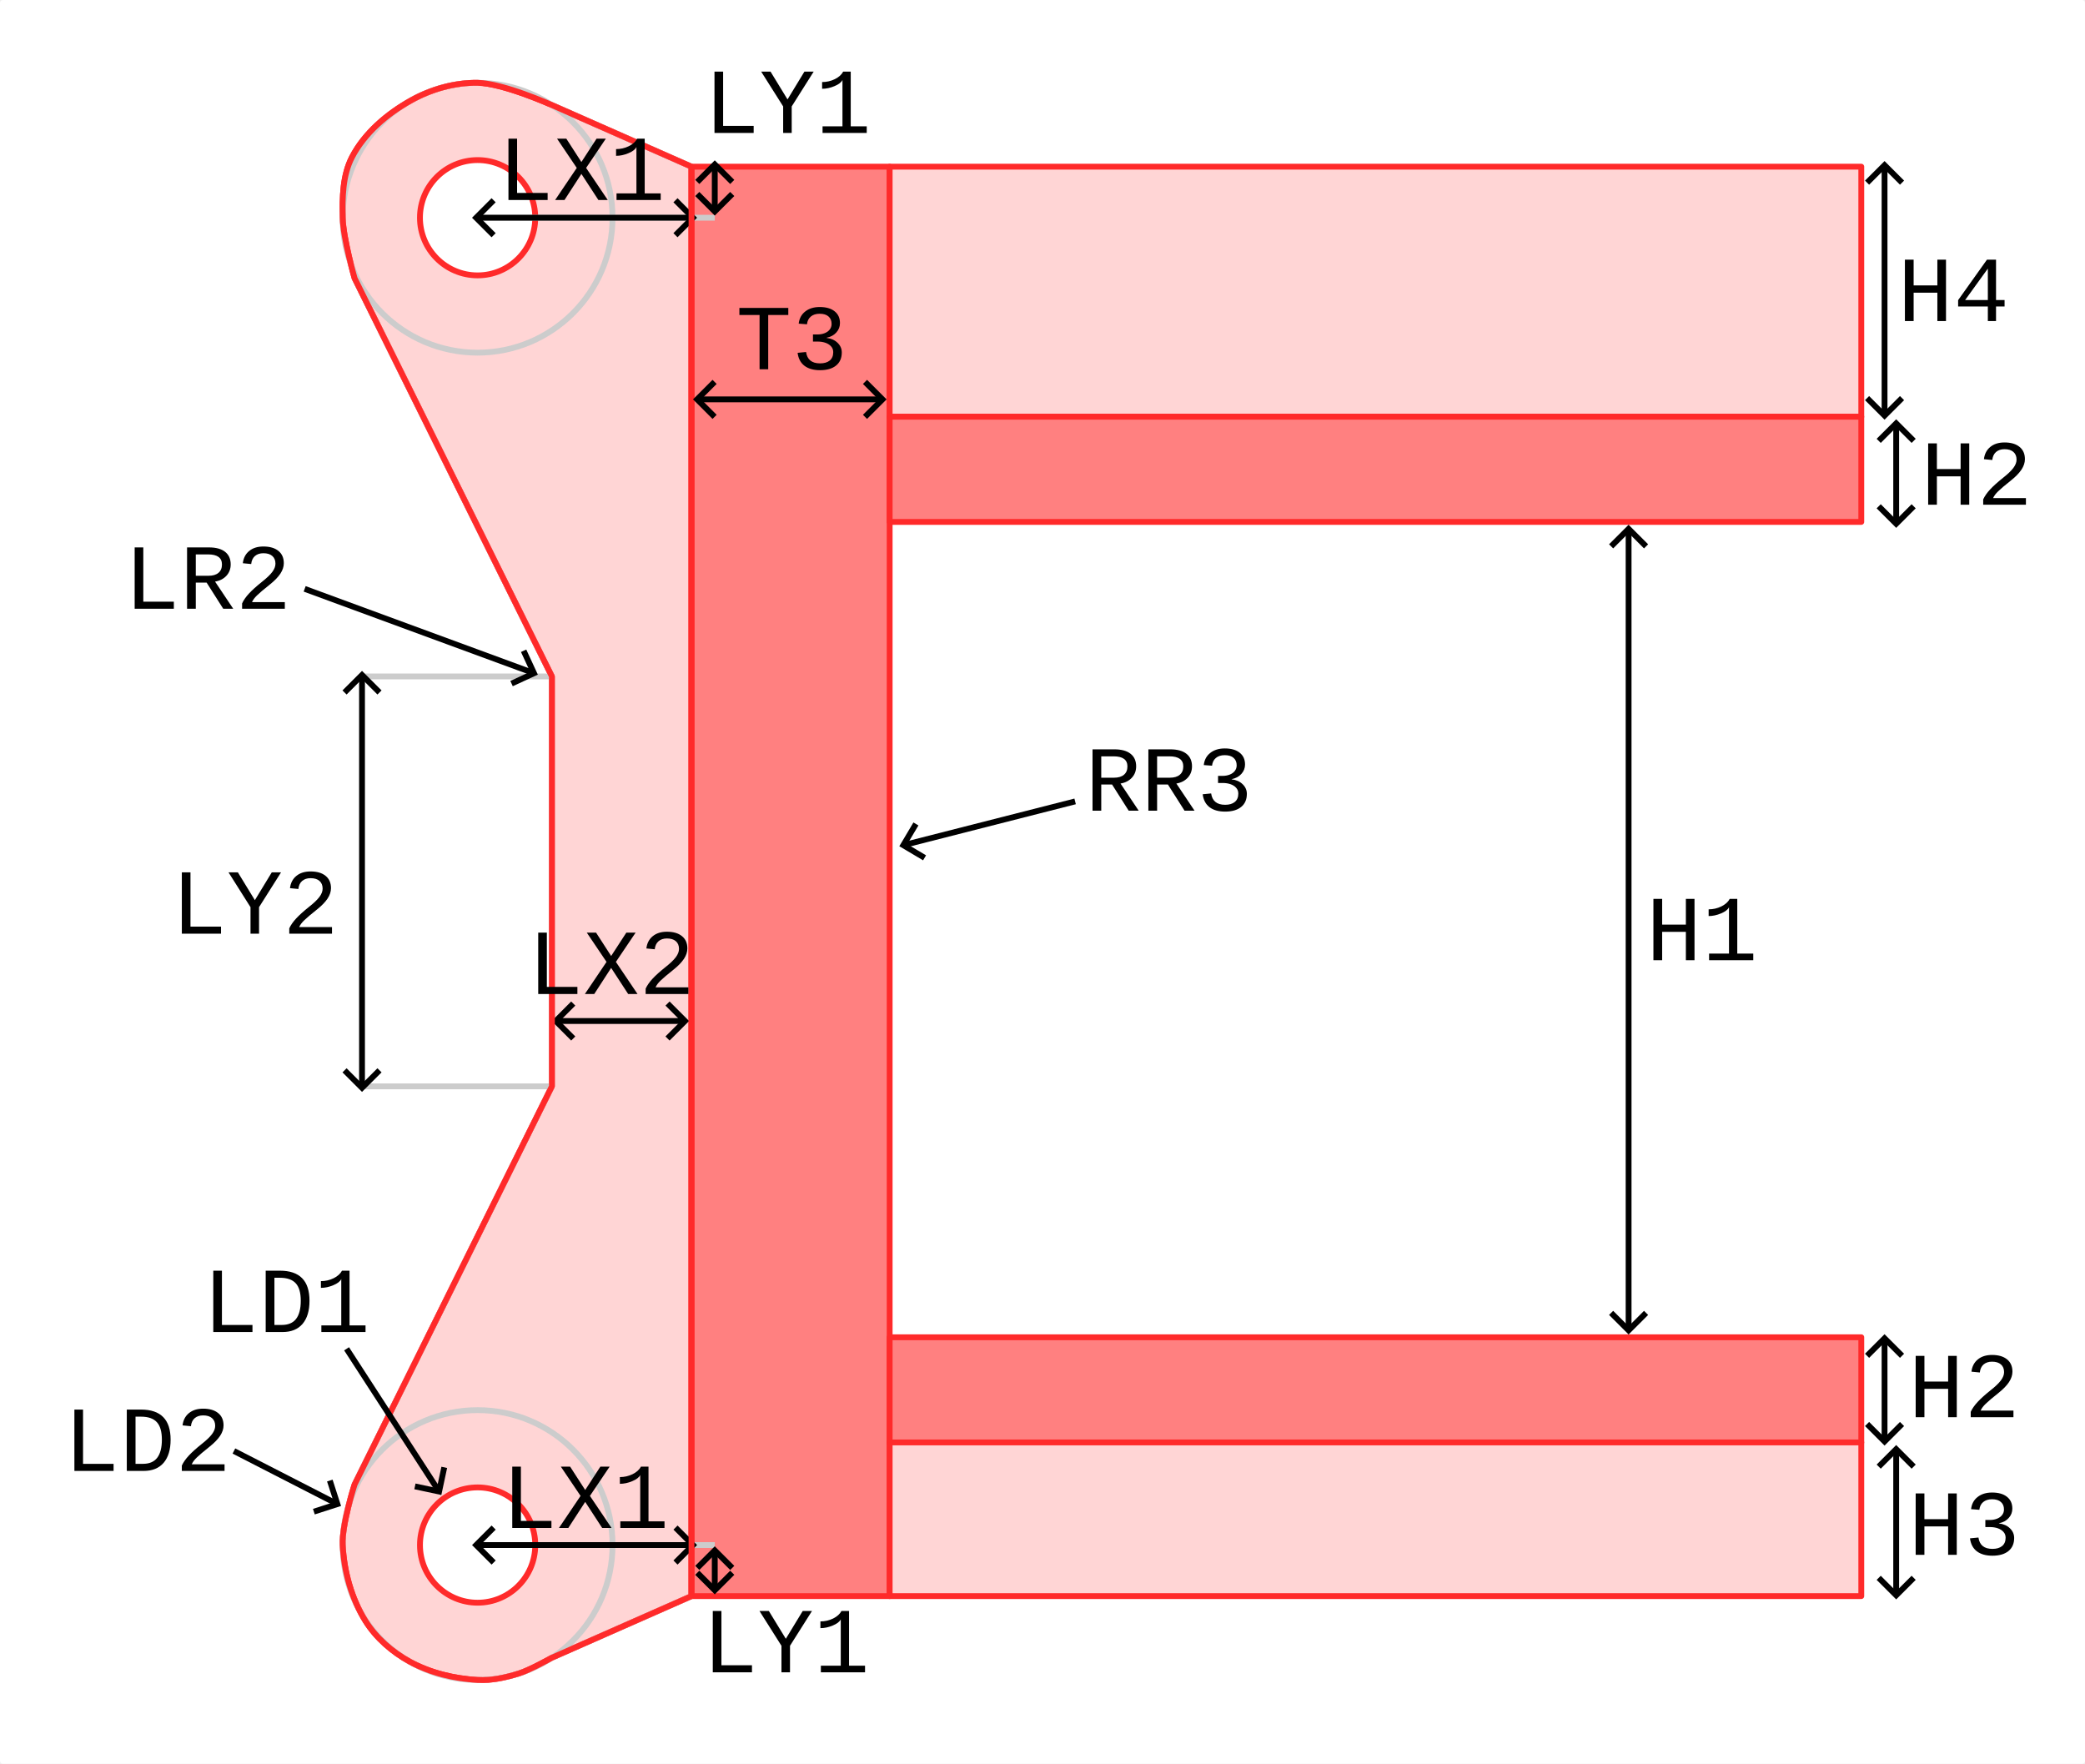
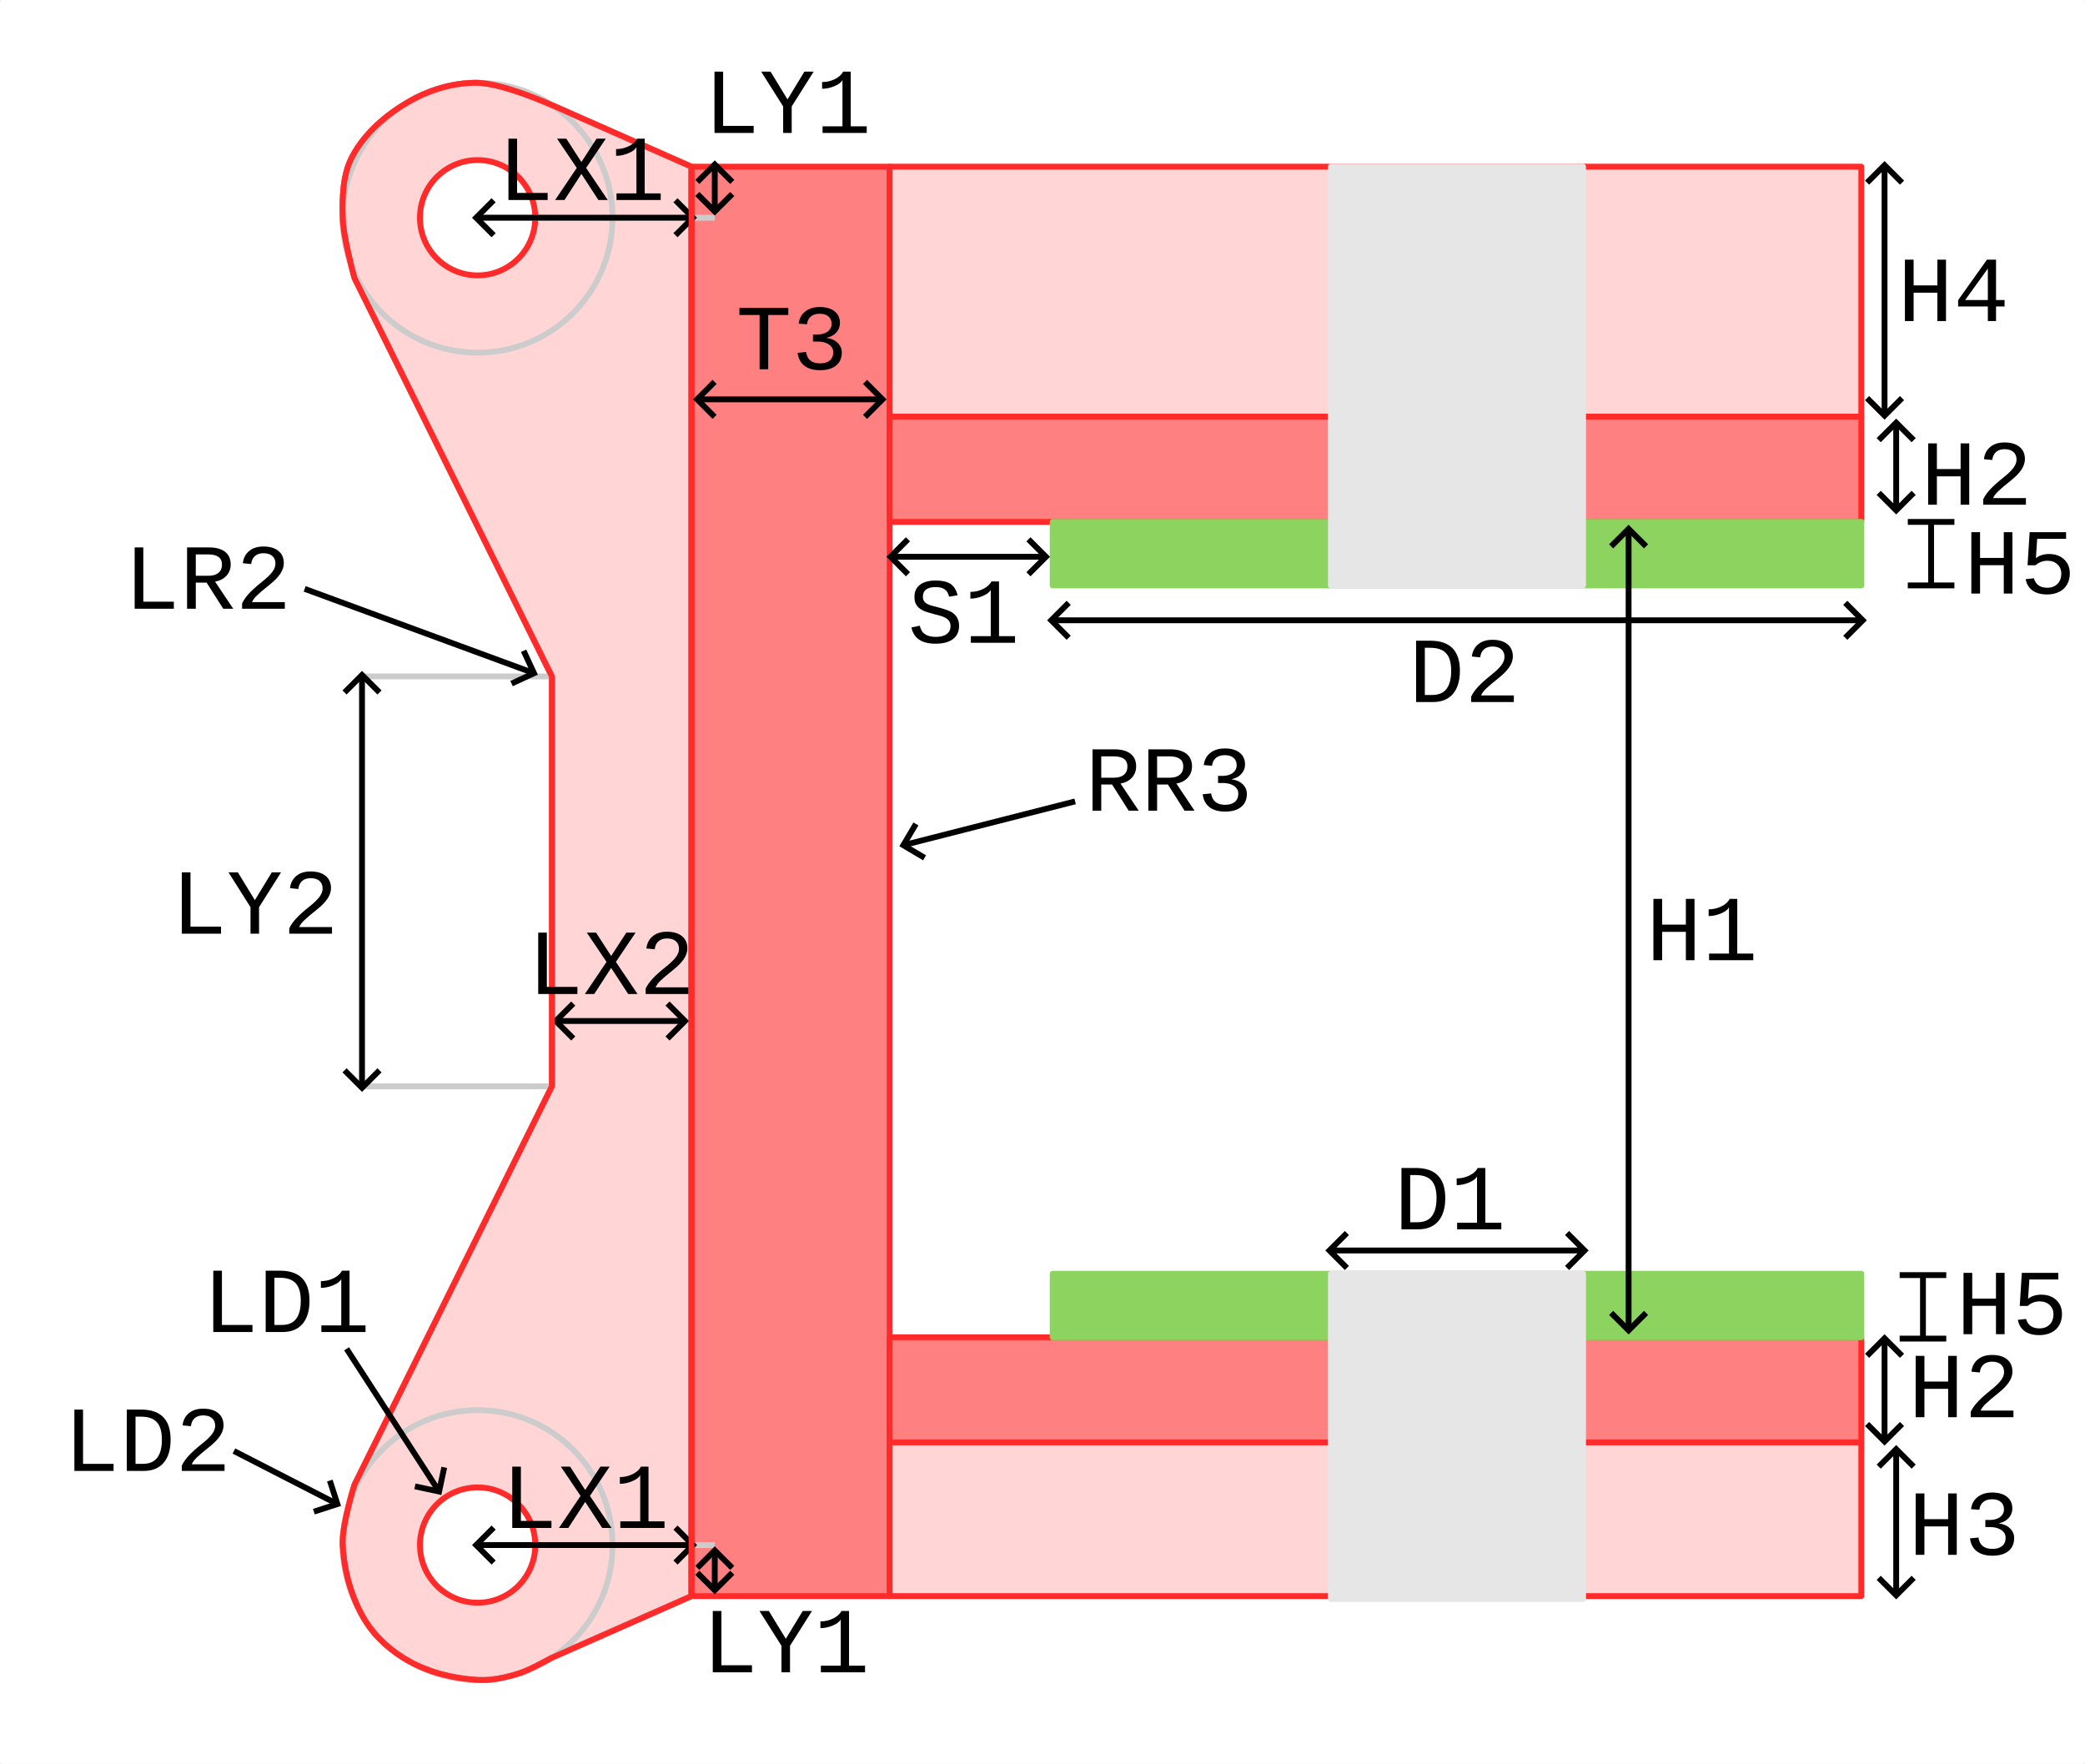
<svg xmlns="http://www.w3.org/2000/svg" width="358.439" height="303.198" viewBox="0 0 94.837 80.221" version="1.1" id="svg1">
  <defs id="defs1">
+     <rect x="451.673" y="1699.866" width="34.932" height="27.62" id="rect90" />
+     <marker style="overflow:visible" id="Stop" refX="0" refY="0" orient="auto" markerWidth="1" markerHeight="1" viewBox="0 0 1 1" preserveAspectRatio="xMidYMid">
+       <path style="fill:none;stroke:context-stroke;stroke-width:1" d="M 0,4 V -4" id="path90" />
+     </marker>
+     <rect x="15.841" y="1828.19" width="30.87" height="29.274" id="rect89" />
+     <rect x="18.278" y="1878.586" width="34.525" height="34.119" id="rect88" />
+     <rect x="34.119" y="1714.392" width="42.243" height="23.711" id="rect62" />
    <rect x="124.291" y="1515.866" width="32.217" height="30.464" id="rect63" />
    <rect x="75.68" y="1631.629" width="47.751" height="53.607" id="rect60" />
    <rect x="106.313" y="1812.271" width="50.453" height="22.974" id="rect59" />
    <rect x="116.674" y="1780.287" width="48.652" height="27.93" id="rect58" />
    <rect x="58.562" y="1712.715" width="48.201" height="24.776" id="rect57" />
    <rect x="42.795" y="1723.076" width="44.147" height="24.326" id="rect56" />
    <rect x="25.227" y="1671.722" width="56.31" height="22.073" id="rect55" />
    <rect x="35.588" y="1649.45" width="45.949" height="30.831" id="rect54" />
    <rect x="449.351" y="1565.86" width="24.776" height="21.06" id="rect45" />
    <rect x="442.369" y="1633.206" width="27.479" height="22.325" id="rect44" />
    <rect x="445.28" y="1817.902" width="24.343" height="19.596" id="rect43" />
    <rect x="445.297" y="1778.485" width="19.821" height="22.974" id="rect42" />
    <rect x="78.997" y="1724.552" width="41.41" height="54.151" id="rect39" />
    <marker style="overflow:visible" id="ArrowWide" refX="0" refY="0" orient="auto-start-reverse" markerWidth="1" markerHeight="1" viewBox="0 0 1 1" preserveAspectRatio="xMidYMid">
      <path style="fill:none;stroke:context-stroke;stroke-width:1;stroke-linecap:butt" d="M 3,-3 0,0 3,3" transform="rotate(180,0.125,0)" id="path8" />
    </marker>
    <marker style="overflow:visible" id="ArrowWide-5" refX="0" refY="0" orient="auto-start-reverse" markerWidth="1" markerHeight="1" viewBox="0 0 1 1" preserveAspectRatio="xMidYMid">
      <path style="fill:none;stroke:context-stroke;stroke-width:1;stroke-linecap:butt" d="M 3,-3 0,0 3,3" transform="rotate(180,0.125,0)" id="path8-9" />
    </marker>
    <rect x="35.588" y="1649.45" width="45.949" height="30.831" id="rect54-5" />
    <rect x="25.227" y="1671.722" width="56.31" height="22.073" id="rect55-7" />
    <marker style="overflow:visible" id="ArrowWide-7" refX="0" refY="0" orient="auto-start-reverse" markerWidth="1" markerHeight="1" viewBox="0 0 1 1" preserveAspectRatio="xMidYMid">
      <path style="fill:none;stroke:context-stroke;stroke-width:1;stroke-linecap:butt" d="M 3,-3 0,0 3,3" transform="rotate(180,0.125,0)" id="path8-53" />
    </marker>
    <rect x="300.425" y="2106.421" width="71.803" height="29.87" id="rect4-5" />
+     <marker style="overflow:visible" id="Stop-0" refX="0" refY="0" orient="auto" markerWidth="1" markerHeight="1" viewBox="0 0 1 1" preserveAspectRatio="xMidYMid">
+       <path style="fill:none;stroke:context-stroke;stroke-width:1" d="M 0,4 V -4" id="path90-9" />
+     </marker>
+     <rect x="451.673" y="1699.866" width="34.932" height="27.62" id="rect90-7" />
  </defs>
  <g id="layer1" transform="translate(-28.45437,-412.5472)">
    <rect style="fill:#ffffff;stroke:#ffffff;stroke-width:0.265;stroke-linejoin:round;stroke-dasharray:none" id="rect64" width="94.572" height="79.957" x="28.587" y="412.68" />
    <path style="fill:#ffd5d5;stroke:#ff2a2a;stroke-width:0.265;stroke-linejoin:round;stroke-dasharray:none" d="m 59.908,420.128 -6.361,-2.807 c 0,0 -2.197,-0.989 -3.368,-1.007 -1.049,-0.016 -2.128,0.292 -3.042,0.807 -1.078,0.607 -2.103,1.477 -2.672,2.575 -0.427,0.825 -0.443,1.826 -0.423,2.754 0.02,0.936 0.542,2.754 0.542,2.754 l 8.974,18.109 v 18.643 l -8.974,18.109 c 0,0 -0.588,1.82 -0.542,2.754 0.059,1.202 0.399,2.438 1.039,3.458 0.483,0.77 1.213,1.406 2.009,1.845 0.934,0.514 2.024,0.776 3.089,0.834 0.631,0.034 1.27,-0.106 1.873,-0.293 0.528,-0.163 1.495,-0.714 1.495,-0.714 l 6.361,-2.807 z" id="path62" />
    <circle style="fill:none;stroke:#cccccc;stroke-width:0.265;stroke-linejoin:round;stroke-dasharray:none" id="path45-6" cx="50.178" cy="422.45" r="6.137" />
    <rect style="fill:#ff8080;stroke:#ff2a2a;stroke-width:0.265;stroke-linejoin:round" id="rect29-8-3-3-7-8-6" width="9.013" height="65.015" x="59.908" y="420.128" />
    <rect style="fill:#ffd5d5;stroke:#ff2a2a;stroke-width:0.265;stroke-linejoin:round" id="rect29-8-3-3-7-8-6-6" width="11.373" height="44.195" x="-431.501" y="68.921" transform="rotate(-90)" />
    <rect style="fill:#ff8080;stroke:#ff2a2a;stroke-width:0.265;stroke-linejoin:round" id="rect29-8-3-3-7-8-6-1" width="44.195" height="4.784" x="68.921" y="473.37" />
    <rect style="fill:#ffd5d5;stroke:#ff2a2a;stroke-width:0.265;stroke-linejoin:round" id="rect29-8-3-3-7-8-6-6-0" width="6.99" height="44.195" x="-485.143" y="68.921" transform="rotate(-90)" />
    <rect style="fill:#ff8080;stroke:#ff2a2a;stroke-width:0.265;stroke-linejoin:round" id="rect29-8-3-3-7-8-6-1-9" width="44.195" height="4.784" x="68.921" y="431.501" />
+     <rect style="fill:#8dd35f;stroke:#8dd35f;stroke-width:0.265;stroke-linejoin:round" id="rect5-3" width="36.78" height="2.888" x="76.336" y="436.285" />
+     <rect style="fill:#8dd35f;stroke:#8dd35f;stroke-width:0.265;stroke-linejoin:round" id="rect5" width="36.78" height="2.888" x="76.336" y="470.482" />
    <path style="fill:#ffd5d5;stroke:#000000;stroke-width:0.265;stroke-linejoin:round;stroke-dasharray:none;marker-start:url(#ArrowWide);marker-end:url(#ArrowWide)" d="m 102.532,436.668 v 36.322" id="path38" />
    <text xml:space="preserve" transform="matrix(0.2645833,0,0,0.2645833,82.42508,-3.833283)" id="text38" style="font-size:16px;line-height:normal;font-family:'Liberation Mono';-inkscape-font-specification:'Liberation Mono';text-decoration-color:#000000;white-space:pre;shape-inside:url(#rect39);display:inline;fill:#000000;stroke-width:1;-inkscape-stroke:none;stop-color:#000000">
-       <tspan x="78.996" y="1738.789" id="tspan2">H1</tspan>
+       <tspan x="78.996" y="1738.789" id="tspan1">H1</tspan>
    </text>
-     <path style="fill:#ffd5d5;stroke:#000000;stroke-width:0.265;stroke-linejoin:round;stroke-dasharray:none;marker-start:url(#ArrowWide);marker-end:url(#ArrowWide)" d="m 114.703,436.303 v -4.433" id="path39" />
+     <path style="fill:#ffd5d5;stroke:#000000;stroke-width:0.265;stroke-linejoin:round;stroke-dasharray:none;marker-start:url(#ArrowWide);marker-end:url(#ArrowWide)" d="m 114.703,435.692 v -3.854" id="path39" />
    <path style="fill:#ffd5d5;stroke:#000000;stroke-width:0.265;stroke-linejoin:round;stroke-dasharray:none;marker-start:url(#ArrowWide);marker-end:url(#ArrowWide)" d="m 114.174,420.126 v 11.257" id="path40" />
    <path style="fill:#ffd5d5;stroke:#000000;stroke-width:0.265;stroke-linejoin:round;stroke-dasharray:none;marker-start:url(#ArrowWide);marker-end:url(#ArrowWide)" d="m 114.174,473.484 v 4.56" id="path41" />
    <path style="fill:#ffd5d5;stroke:#000000;stroke-width:0.265;stroke-linejoin:round;stroke-dasharray:none;marker-start:url(#ArrowWide);marker-end:url(#ArrowWide)" d="m 114.703,478.525 v 6.515" id="path42" />
    <text xml:space="preserve" transform="matrix(0.2645833,0,0,0.2645833,-2.56257,2.681749)" id="text42" style="font-size:16px;line-height:normal;font-family:'Liberation Mono';-inkscape-font-specification:'Liberation Mono';text-decoration-color:#000000;white-space:pre;shape-inside:url(#rect42);display:inline;fill:#000000;stroke-width:1;-inkscape-stroke:none;stop-color:#000000">
-       <tspan x="445.297" y="1792.721" id="tspan3">H2</tspan>
+       <tspan x="445.297" y="1792.721" id="tspan2">H2</tspan>
    </text>
    <text xml:space="preserve" transform="matrix(0.2645833,0,0,0.2645833,-2.557919,-1.48986)" id="text43" style="font-size:16px;line-height:normal;font-family:'Liberation Mono';-inkscape-font-specification:'Liberation Mono';text-decoration-color:#000000;white-space:pre;shape-inside:url(#rect43);display:inline;fill:#000000;stroke-width:1;-inkscape-stroke:none;stop-color:#000000">
-       <tspan x="445.279" y="1832.139" id="tspan4">H3</tspan>
+       <tspan x="445.279" y="1832.139" id="tspan3">H3</tspan>
    </text>
    <text xml:space="preserve" transform="matrix(0.2645833,0,0,0.2645833,-1.220011,-0.3831607)" id="text44" style="font-size:16px;line-height:normal;font-family:'Liberation Mono';-inkscape-font-specification:'Liberation Mono';text-decoration-color:#000000;white-space:pre;shape-inside:url(#rect44);display:inline;fill:#000000;stroke-width:1;-inkscape-stroke:none;stop-color:#000000">
-       <tspan x="442.369" y="1647.444" id="tspan5">H2</tspan>
+       <tspan x="442.369" y="1647.444" id="tspan4">H2</tspan>
    </text>
    <text xml:space="preserve" transform="matrix(0.2645833,0,0,0.2645833,-4.125783,9.081447)" id="text45" style="font-size:16px;line-height:normal;font-family:'Liberation Mono';-inkscape-font-specification:'Liberation Mono';text-decoration-color:#000000;white-space:pre;shape-inside:url(#rect45);display:inline;fill:#000000;stroke-width:1;-inkscape-stroke:none;stop-color:#000000">
-       <tspan x="449.352" y="1580.096" id="tspan6">H4</tspan>
+       <tspan x="449.352" y="1580.096" id="tspan5">H4</tspan>
    </text>
    <circle style="fill:#ffffff;stroke:#ff2a2a;stroke-width:0.265;stroke-linejoin:round;stroke-dasharray:none" id="path45" cx="50.178" cy="422.45" r="2.622" />
    <path style="fill:#ffffff;stroke:#cccccc;stroke-width:0.265;stroke-linejoin:round;stroke-dasharray:none" d="M 50.178,422.45 H 60.966" id="path46" />
    <path style="fill:#ffffff;stroke:#000000;stroke-width:0.265;stroke-linejoin:round;stroke-dasharray:none;marker-start:url(#ArrowWide);marker-end:url(#ArrowWide)" d="m 50.178,422.45 9.729,-3e-5" id="path47" />
    <path style="fill:#ffffff;stroke:#000000;stroke-width:0.265;stroke-linejoin:round;stroke-dasharray:none;marker-start:url(#ArrowWide);marker-end:url(#ArrowWide)" d="m 60.966,422.099 v -2.006" id="path48" />
    <path style="fill:#ffffff;stroke:#cccccc;stroke-width:0.265;stroke-linejoin:round;stroke-dasharray:none" d="m 59.908,420.128 -6.361,-2.807" id="path49" />
    <circle style="fill:none;stroke:#cccccc;stroke-width:0.265;stroke-linejoin:round;stroke-dasharray:none" id="path45-6-3" cx="50.179" cy="-482.821" r="6.137" transform="scale(1,-1)" />
    <circle style="fill:#ffffff;stroke:#ff2a2a;stroke-width:0.265;stroke-linejoin:round;stroke-dasharray:none" id="path45-0" cx="50.179" cy="-482.821" r="2.622" transform="scale(1,-1)" />
    <path style="fill:#ffffff;stroke:#cccccc;stroke-width:0.265;stroke-linejoin:round;stroke-dasharray:none" d="M 50.178,482.821 H 60.966" id="path46-4" />
    <path style="fill:#ffffff;stroke:#000000;stroke-width:0.265;stroke-linejoin:round;stroke-dasharray:none;marker-start:url(#ArrowWide-5);marker-end:url(#ArrowWide-5)" d="m 50.179,482.821 9.729,3e-5" id="path47-4" />
    <path style="fill:#ffffff;stroke:#000000;stroke-width:0.265;stroke-linejoin:round;stroke-dasharray:none;marker-start:url(#ArrowWide-5);marker-end:url(#ArrowWide-5)" d="m 60.966,483.131 v 1.679" id="path48-4" />
    <path style="fill:#ffffff;stroke:#cccccc;stroke-width:0.265;stroke-linejoin:round;stroke-dasharray:none" d="m 59.908,485.143 -6.361,2.807" id="path49-4" />
    <path style="fill:#ffffff;stroke:#cccccc;stroke-width:0.265;stroke-linejoin:round;stroke-dasharray:none" d="m 53.558,443.314 v 18.643" id="path50" />
    <path style="fill:#ffffff;stroke:#000000;stroke-width:0.265;stroke-linejoin:round;stroke-dasharray:none;marker-start:url(#ArrowWide);marker-end:url(#ArrowWide)" d="m 53.8,458.986 h 5.746" id="path51" />
    <path style="fill:#ffffff;stroke:#cccccc;stroke-width:0.265;stroke-linejoin:round;stroke-dasharray:none" d="M 53.558,443.314 44.584,425.205" id="path52" />
    <path style="fill:#ffffff;stroke:#cccccc;stroke-width:0.265;stroke-linejoin:round;stroke-dasharray:none" d="m 53.558,461.957 -8.974,18.109" id="path52-7" />
    <path style="fill:#ffffff;stroke:#cccccc;stroke-width:0.265;stroke-linejoin:round;stroke-dasharray:none" d="M 53.558,443.314 H 44.921" id="path53" />
    <path style="fill:#ffffff;stroke:#cccccc;stroke-width:0.265;stroke-linejoin:round;stroke-dasharray:none" d="M 53.558,461.957 H 44.921" id="path53-1" />
    <path style="fill:#ffffff;stroke:#000000;stroke-width:0.265;stroke-linejoin:round;stroke-dasharray:none;marker-start:url(#ArrowWide);marker-end:url(#ArrowWide)" d="m 44.921,443.314 v 18.643" id="path54" />
    <text xml:space="preserve" transform="matrix(0.2645833,0,0,0.2645833,51.04488,-21.58951)" id="text54" style="font-size:16px;line-height:normal;font-family:'Liberation Mono';-inkscape-font-specification:'Liberation Mono';text-decoration-color:#000000;white-space:pre;shape-inside:url(#rect54);display:inline;fill:#000000;stroke-width:1;-inkscape-stroke:none;stop-color:#000000">
+       <tspan x="35.588" y="1663.686" id="tspan6">LY1</tspan>
+     </text>
+     <text xml:space="preserve" transform="matrix(0.2645833,0,0,0.2645833,50.96758,48.42543)" id="text54-1" style="font-size:16px;line-height:normal;font-family:'Liberation Mono';-inkscape-font-specification:'Liberation Mono';text-decoration-color:#000000;white-space:pre;shape-inside:url(#rect54-5);display:inline;fill:#000000;stroke-width:1;-inkscape-stroke:none;stop-color:#000000">
      <tspan x="35.588" y="1663.686" id="tspan7">LY1</tspan>
    </text>
-     <text xml:space="preserve" transform="matrix(0.2645833,0,0,0.2645833,50.96758,48.42543)" id="text54-1" style="font-size:16px;line-height:normal;font-family:'Liberation Mono';-inkscape-font-specification:'Liberation Mono';text-decoration-color:#000000;white-space:pre;shape-inside:url(#rect54-5);display:inline;fill:#000000;stroke-width:1;-inkscape-stroke:none;stop-color:#000000">
-       <tspan x="35.588" y="1663.686" id="tspan8">LY1</tspan>
-     </text>
    <text xml:space="preserve" transform="matrix(0.2645833,0,0,0.2645833,44.58815,35.96757)" id="text55-8" style="font-size:16px;line-height:normal;font-family:'Liberation Mono';-inkscape-font-specification:'Liberation Mono';text-decoration-color:#000000;white-space:pre;shape-inside:url(#rect55-7);display:inline;fill:#000000;stroke-width:1;-inkscape-stroke:none;stop-color:#000000">
-       <tspan x="25.227" y="1685.959" id="tspan9">LX1</tspan>
+       <tspan x="25.227" y="1685.959" id="tspan8">LX1</tspan>
    </text>
    <text xml:space="preserve" transform="matrix(0.2645833,0,0,0.2645833,20.73886,-1.907021)" id="text57" style="font-size:16px;line-height:normal;font-family:'Liberation Mono';-inkscape-font-specification:'Liberation Mono';text-decoration-color:#000000;white-space:pre;shape-inside:url(#rect57);display:inline;fill:#000000;stroke-width:1;-inkscape-stroke:none;stop-color:#000000">
-       <tspan x="58.562" y="1726.951" id="tspan10">LY2</tspan>
+       <tspan x="58.562" y="1726.951" id="tspan9">LY2</tspan>
    </text>
    <text xml:space="preserve" transform="matrix(0.2645833,0,0,0.2645833,6.793763,-1.668644)" id="text58" style="font-size:16px;line-height:normal;font-family:'Liberation Mono';-inkscape-font-specification:'Liberation Mono';text-decoration-color:#000000;white-space:pre;shape-inside:url(#rect58);display:inline;fill:#000000;stroke-width:1;-inkscape-stroke:none;stop-color:#000000">
-       <tspan x="116.674" y="1794.524" id="tspan11">LD1</tspan>
+       <tspan x="116.674" y="1794.524" id="tspan10">LD1</tspan>
    </text>
    <text xml:space="preserve" transform="matrix(0.2645833,0,0,0.2645833,3.218098,-3.814042)" id="text59" style="font-size:16px;line-height:normal;font-family:'Liberation Mono';-inkscape-font-specification:'Liberation Mono';text-decoration-color:#000000;white-space:pre;shape-inside:url(#rect59);display:inline;fill:#000000;stroke-width:1;-inkscape-stroke:none;stop-color:#000000">
-       <tspan x="106.312" y="1826.508" id="tspan12">LD2</tspan>
+       <tspan x="106.312" y="1826.508" id="tspan11">LD2</tspan>
    </text>
    <path style="fill:#ffffff;stroke:#000000;stroke-width:0.265;stroke-linejoin:round;stroke-dasharray:none;marker-end:url(#ArrowWide)" d="M 39.094,478.543 43.742,480.927" id="path59" />
    <text xml:space="preserve" transform="matrix(0.2645833,0,0,0.2645833,14.06428,4.767553)" id="text60" style="font-size:16px;line-height:normal;font-family:'Liberation Mono';-inkscape-font-specification:'Liberation Mono';text-decoration-color:#000000;white-space:pre;shape-inside:url(#rect60);display:inline;fill:#000000;stroke-width:1;-inkscape-stroke:none;stop-color:#000000">
-       <tspan x="75.68" y="1645.865" id="tspan13">LR2</tspan>
+       <tspan x="75.68" y="1645.865" id="tspan12">LR2</tspan>
    </text>
    <path style="fill:#ffffff;stroke:#000000;stroke-width:0.265;stroke-linejoin:round;stroke-dasharray:none;marker-end:url(#ArrowWide)" d="m 42.312,439.33 10.369,3.814" id="path61" />
    <path style="fill:none;stroke:#ff2a2a;stroke-width:0.265;stroke-linejoin:round;stroke-dasharray:none" d="m 59.908,420.128 -6.361,-2.807 c 0,0 -2.197,-0.989 -3.368,-1.007 -1.049,-0.016 -2.128,0.292 -3.042,0.807 -1.078,0.607 -2.103,1.477 -2.672,2.575 -0.427,0.825 -0.443,1.826 -0.423,2.754 0.02,0.936 0.542,2.754 0.542,2.754 l 8.974,18.109 v 18.643 l -8.974,18.109 c 0,0 -0.588,1.82 -0.542,2.754 0.059,1.202 0.399,2.438 1.039,3.458 0.483,0.77 1.213,1.406 2.009,1.845 0.934,0.514 2.024,0.776 3.089,0.834 0.631,0.034 1.27,-0.106 1.873,-0.293 0.528,-0.163 1.495,-0.714 1.495,-0.714 l 6.361,-2.807 z" id="path62-4" />
    <text xml:space="preserve" transform="matrix(0.2645833,0,0,0.2645833,41.12015,-1.907021)" id="text56" style="font-size:16px;line-height:normal;font-family:'Liberation Mono';-inkscape-font-specification:'Liberation Mono';text-decoration-color:#000000;white-space:pre;shape-inside:url(#rect56);display:inline;fill:#000000;stroke-width:1;-inkscape-stroke:none;stop-color:#000000">
-       <tspan x="42.795" y="1737.313" id="tspan14">LX2</tspan>
+       <tspan x="42.795" y="1737.313" id="tspan13">LX2</tspan>
    </text>
    <text xml:space="preserve" transform="matrix(0.2645833,0,0,0.2645833,44.41524,-24.43315)" id="text55" style="font-size:16px;line-height:normal;font-family:'Liberation Mono';-inkscape-font-specification:'Liberation Mono';text-decoration-color:#000000;white-space:pre;shape-inside:url(#rect55);display:inline;fill:#000000;stroke-width:1;-inkscape-stroke:none;stop-color:#000000">
-       <tspan x="25.227" y="1685.959" id="tspan15">LX1</tspan>
+       <tspan x="25.227" y="1685.959" id="tspan14">LX1</tspan>
    </text>
    <path style="fill:#ffffff;stroke:#000000;stroke-width:0.265;stroke-linejoin:round;stroke-dasharray:none;marker-end:url(#ArrowWide)" d="m 44.219,473.895 4.172,6.436" id="path60" />
    <path style="fill:none;stroke:#000000;stroke-width:0.265;stroke-linejoin:round;stroke-dasharray:none;marker-start:url(#ArrowWide);marker-end:url(#ArrowWide)" d="m 60.229,430.712 8.299,-5e-5" id="path63" />
    <text xml:space="preserve" transform="matrix(0.2645833,0,0,0.2645833,29.04416,24.50285)" id="text63" style="font-size:16px;line-height:normal;font-family:'Liberation Mono';-inkscape-font-specification:'Liberation Mono';text-decoration-color:#000000;white-space:pre;shape-inside:url(#rect63);display:inline;fill:#000000;stroke-width:1;-inkscape-stroke:none;stop-color:#000000">
-       <tspan x="124.291" y="1530.104" id="tspan16">T3</tspan>
+       <tspan x="124.291" y="1530.104" id="tspan15">T3</tspan>
    </text>
    <text xml:space="preserve" transform="matrix(0.2645833,0,0,0.2645833,-1.674185,-111.6701)" id="text2-9" style="font-size:16px;line-height:normal;font-family:'Liberation Mono';-inkscape-font-specification:'Liberation Mono';text-decoration-color:#000000;white-space:pre;shape-inside:url(#rect4-5);display:inline;fill:#000000;stroke-width:1;-inkscape-stroke:none;stop-color:#000000">
-       <tspan x="300.426" y="2120.658" id="tspan17">RR3</tspan>
+       <tspan x="300.426" y="2120.658" id="tspan16">RR3</tspan>
    </text>
    <path style="fill:none;stroke:#000000;stroke-width:0.265;stroke-linejoin:round;stroke-dasharray:none;marker-start:url(#ArrowWide-7)" d="m 69.606,450.973 7.751,-1.976" id="path57-1" />
+     <rect style="fill:#e6e6e6;stroke:#e6e6e6;stroke-width:0.265;stroke-linejoin:round" id="rect6" width="11.471" height="14.794" x="88.99" y="470.482" />
+     <rect style="fill:#e6e6e6;stroke:#e6e6e6;stroke-width:0.265;stroke-linejoin:round" id="rect6-1" width="11.471" height="19.044" x="88.99" y="420.128" />
+     <path style="fill:#e6e6e6;stroke:#000000;stroke-width:0.265;stroke-linejoin:round;marker-start:url(#ArrowWide);marker-end:url(#ArrowWide)" d="m 69.025,437.872 h 6.938" id="path58" />
+     <text xml:space="preserve" transform="matrix(0.2645833,0,0,0.2645833,60.71978,-15.58295)" id="text62" style="font-size:16px;line-height:normal;font-family:'Liberation Mono';-inkscape-font-specification:'Liberation Mono';text-decoration-color:#000000;white-space:pre;shape-inside:url(#rect62);fill:#000000;stroke-width:1;-inkscape-stroke:none;stop-color:#000000">
+       <tspan x="34.119" y="1728.629" id="tspan17">S1</tspan>
+     </text>
+     <path style="fill:#e6e6e6;stroke:#000000;stroke-width:0.265;stroke-linejoin:round;marker-start:url(#ArrowWide);marker-end:url(#ArrowWide)" d="M 76.336,440.76 H 113.116" id="path80" />
+     <path style="fill:#e6e6e6;stroke:#000000;stroke-width:0.265;stroke-linejoin:round;marker-start:url(#ArrowWide);marker-end:url(#ArrowWide)" d="M 88.99,469.423 H 100.461" id="path81" />
+     <text xml:space="preserve" transform="matrix(0.2645833,0,0,0.2645833,87.02955,-32.34806)" id="text87" style="font-size:16px;line-height:normal;font-family:'Liberation Mono';-inkscape-font-specification:'Liberation Mono';text-decoration-color:#000000;white-space:pre;shape-inside:url(#rect88);fill:#000000;stroke-width:1;-inkscape-stroke:none;stop-color:#000000">
+       <tspan x="18.277" y="1892.822" id="tspan18">D1</tspan>
+     </text>
+     <text xml:space="preserve" transform="matrix(0.2645833,0,0,0.2645833,88.33922,-42.99611)" id="text88" style="font-size:16px;line-height:normal;font-family:'Liberation Mono';-inkscape-font-specification:'Liberation Mono';text-decoration-color:#000000;white-space:pre;shape-inside:url(#rect89);fill:#000000;stroke-width:1;-inkscape-stroke:none;stop-color:#000000">
+       <tspan x="15.842" y="1842.426" id="tspan19">D2</tspan>
+     </text>
+     <path style="fill:#e6e6e6;stroke:#000000;stroke-width:0.265;stroke-linejoin:round;marker-start:url(#Stop);marker-end:url(#Stop)" d="m 116.291,436.285 v 2.888" id="path89" />
+     <path style="fill:#e6e6e6;stroke:#000000;stroke-width:0.265;stroke-linejoin:round;marker-start:url(#Stop-0);marker-end:url(#Stop-0)" d="m 115.921,470.543 v 2.888" id="path89-6" />
+     <text xml:space="preserve" transform="matrix(0.2645833,0,0,0.2645833,-1.719498,-13.9791)" id="text90" style="font-size:16px;line-height:normal;font-family:'Liberation Mono';-inkscape-font-specification:'Liberation Mono';text-decoration-color:#000000;white-space:pre;shape-inside:url(#rect90);fill:#000000;stroke-width:1;-inkscape-stroke:none;stop-color:#000000">
+       <tspan x="451.674" y="1714.102" id="tspan20">H5</tspan>
+     </text>
+     <text xml:space="preserve" transform="matrix(0.2645833,0,0,0.2645833,-2.074941,19.70832)" id="text90-0" style="font-size:16px;line-height:normal;font-family:'Liberation Mono';-inkscape-font-specification:'Liberation Mono';text-decoration-color:#000000;white-space:pre;shape-inside:url(#rect90-7);display:inline;fill:#000000;stroke-width:1;-inkscape-stroke:none;stop-color:#000000">
+       <tspan x="451.674" y="1714.102" id="tspan21">H5</tspan>
+     </text>
  </g>
</svg>
